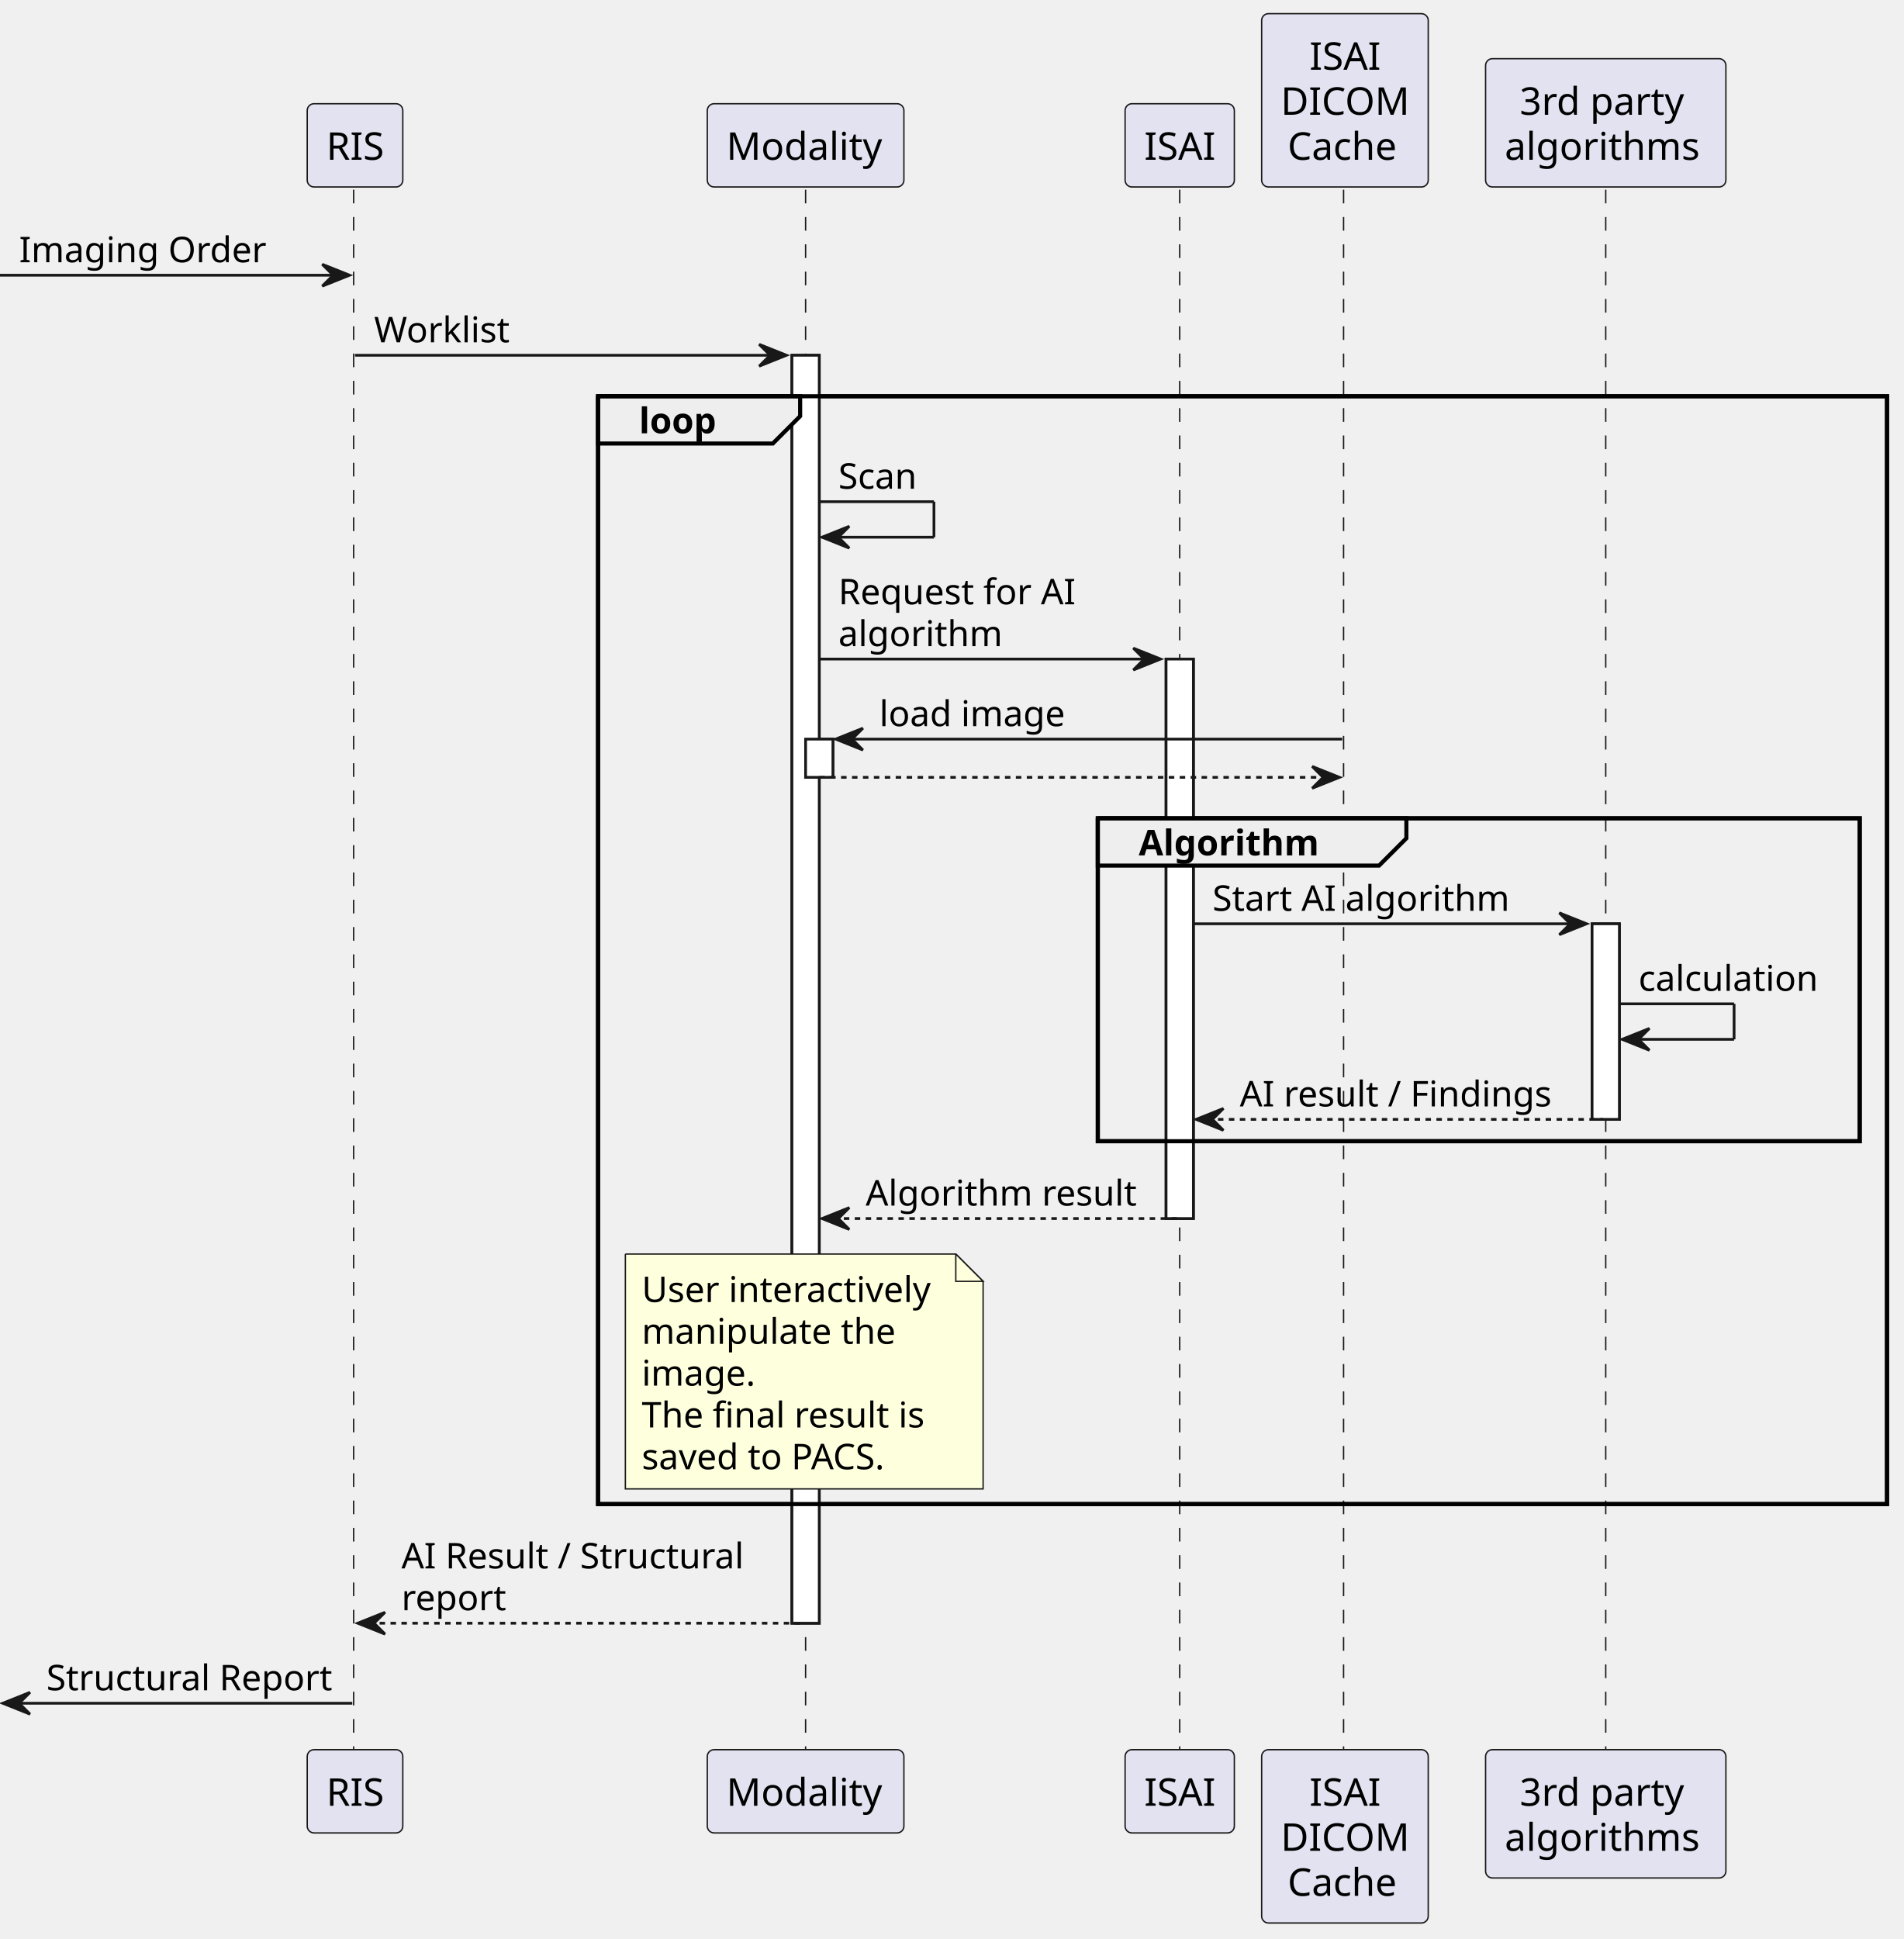
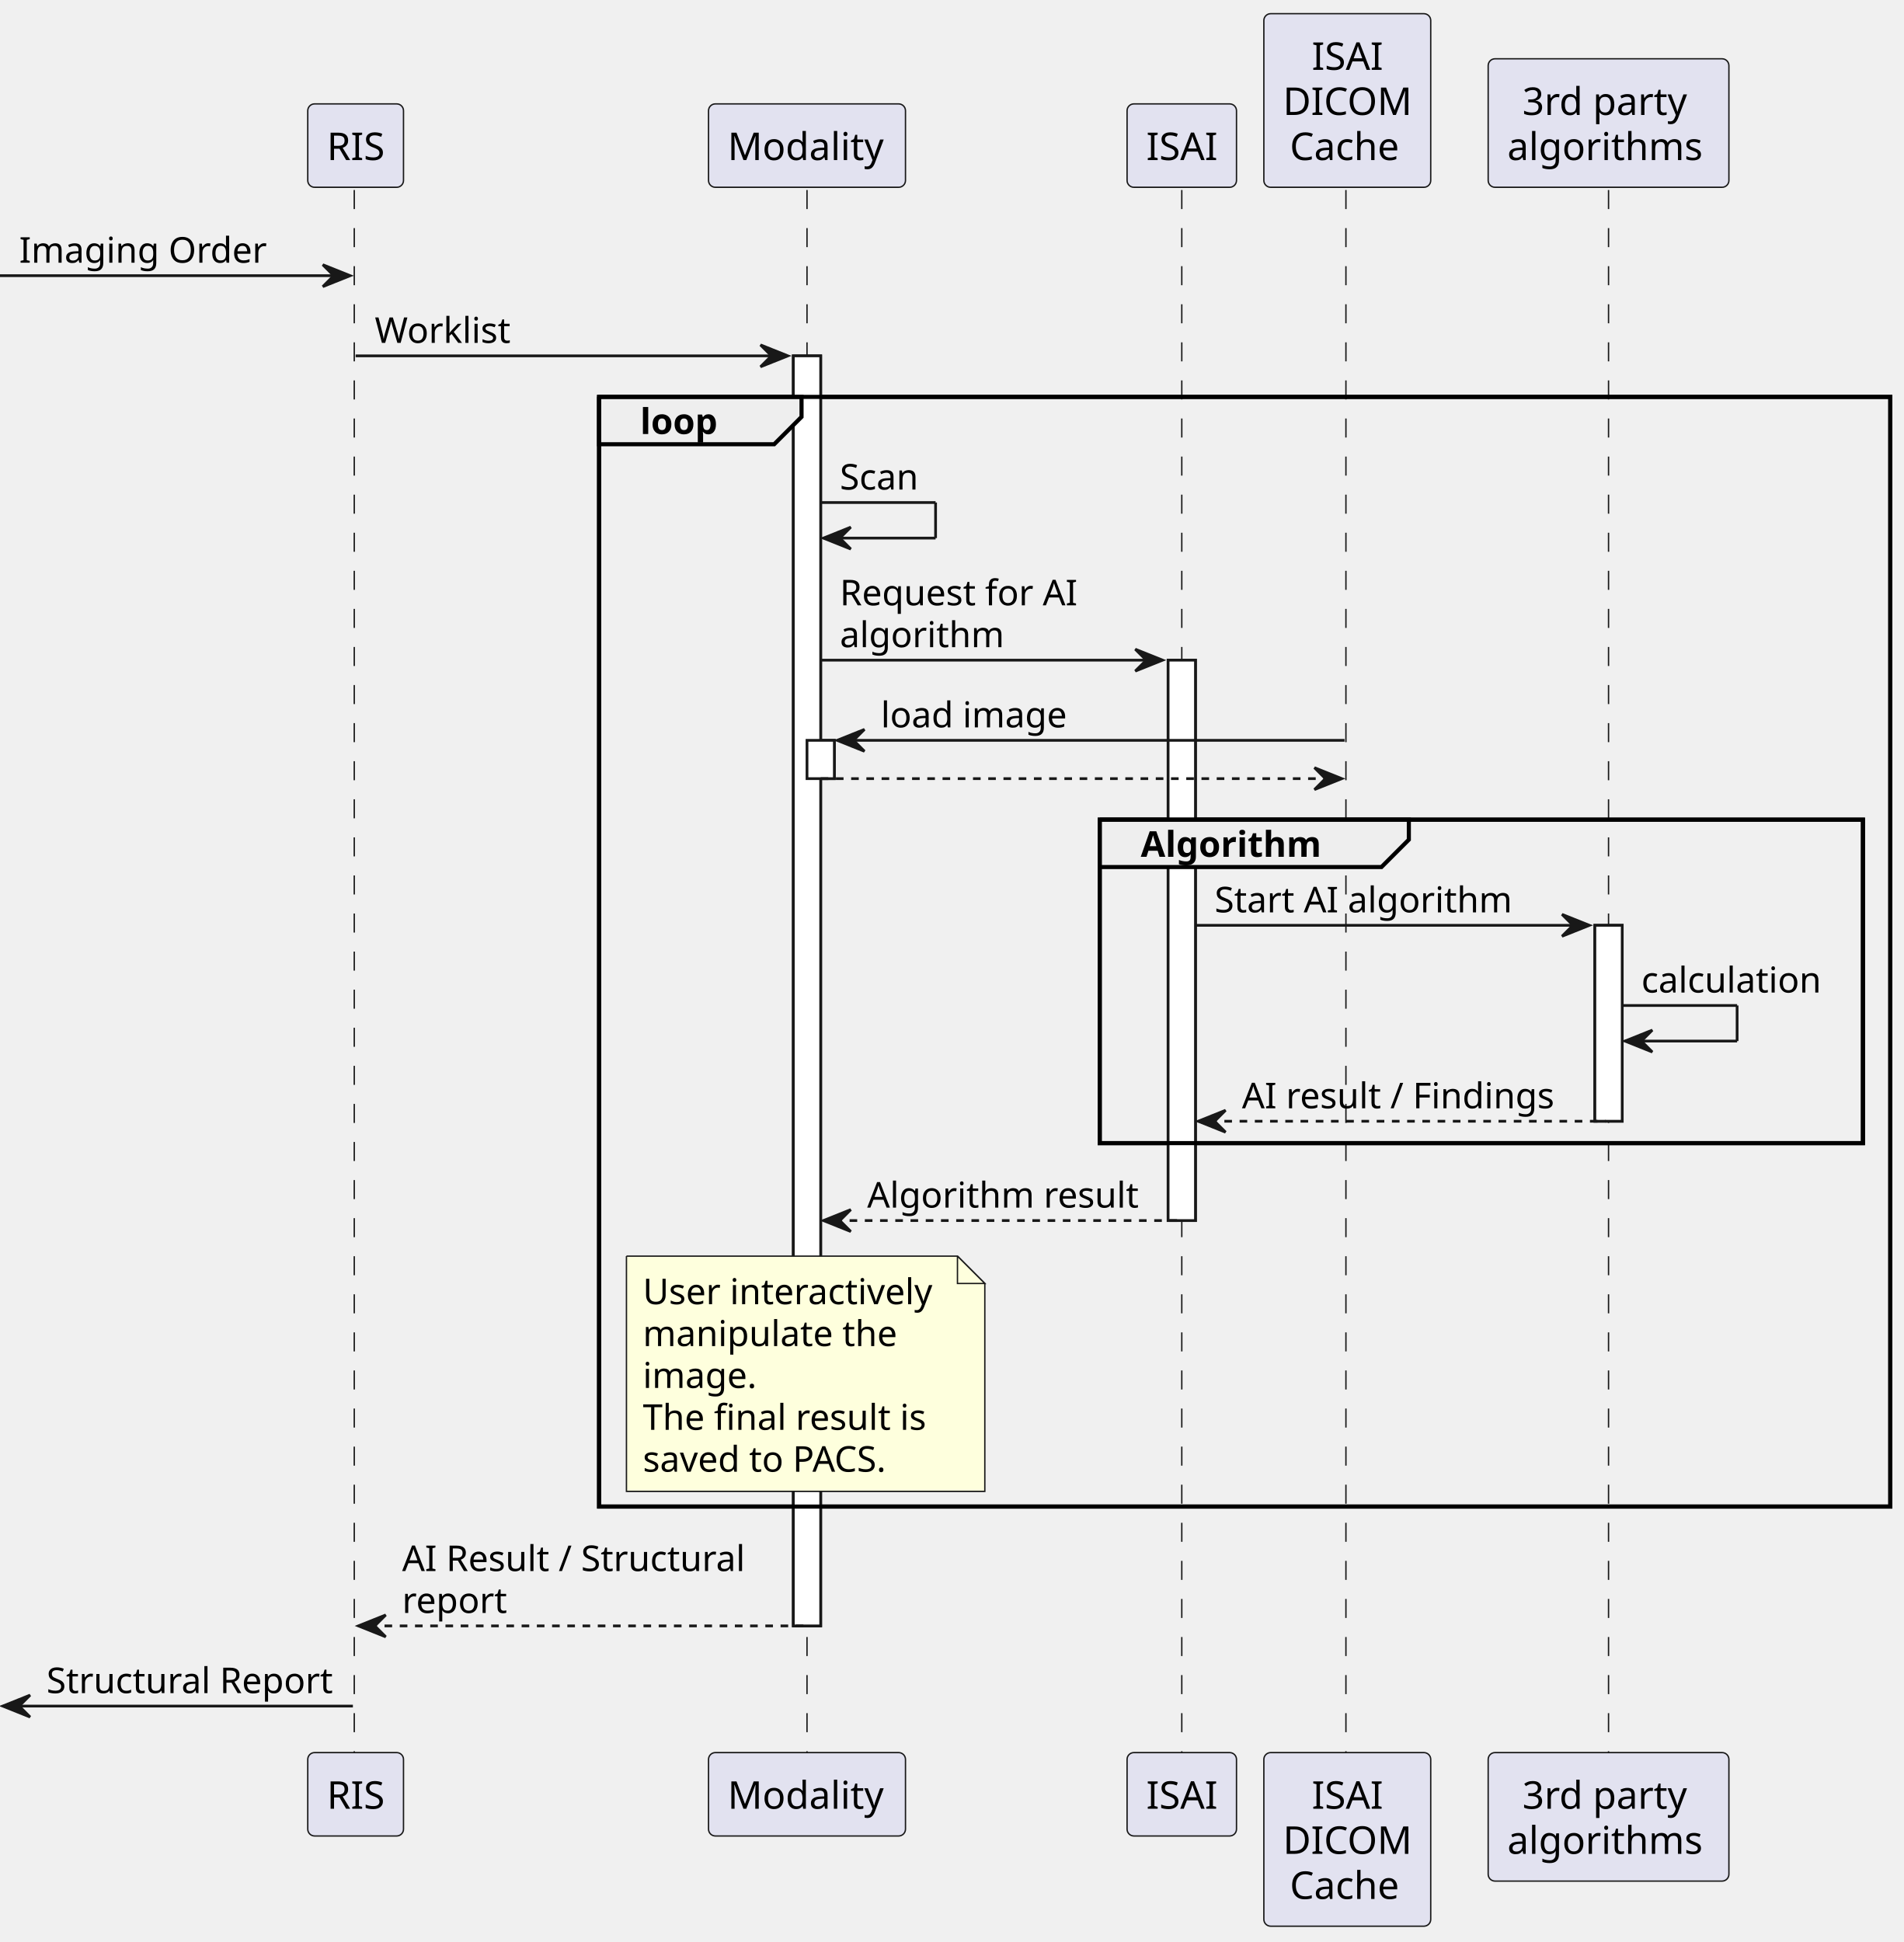
- <svg xmlns="http://www.w3.org/2000/svg" contentStyleType="text/css" height="710px" preserveAspectRatio="none" style="width:697px;height:710px;background:#FFFFFF;" version="1.1" viewBox="0 0 697 710" width="697px" zoomAndPan="magnify">
+ <svg xmlns="http://www.w3.org/2000/svg" contentStyleType="text/css" height="510.058px" preserveAspectRatio="none" style="width:500px;height:510px;background:#FFFFFF;" version="1.1" viewBox="0 0 500 510" width="500.718px" zoomAndPan="magnify">
  <defs />
  <g>
-     <rect fill="#FFFFFF" height="464.279" style="stroke:#181818;stroke-width:1.0;" width="10" x="290" y="130.086" />
-     <rect fill="#FFFFFF" height="14" style="stroke:#181818;stroke-width:1.0;" width="10" x="295" y="270.639" />
-     <rect fill="#FFFFFF" height="204.863" style="stroke:#181818;stroke-width:1.0;" width="10" x="427" y="241.328" />
-     <rect fill="#FFFFFF" height="71.621" style="stroke:#181818;stroke-width:1.0;" width="10" x="583" y="338.26" />
-     <rect height="405.658" style="stroke:#000000;stroke-width:1.5;fill:none;" width="472" x="219" y="145.086" />
-     <rect height="118.242" style="stroke:#000000;stroke-width:1.5;fill:none;" width="279" x="402" y="299.639" />
-     <line style="stroke:#181818;stroke-width:0.5;fill:none;stroke-dasharray:5.0,5.0;" x1="129.5" x2="129.5" y1="69.465" y2="641.676" />
-     <line style="stroke:#181818;stroke-width:0.5;fill:none;stroke-dasharray:5.0,5.0;" x1="295" x2="295" y1="69.465" y2="641.676" />
-     <line style="stroke:#181818;stroke-width:0.5;fill:none;stroke-dasharray:5.0,5.0;" x1="432" x2="432" y1="69.465" y2="641.676" />
-     <line style="stroke:#181818;stroke-width:0.5;fill:none;stroke-dasharray:5.0,5.0;" x1="492" x2="492" y1="69.465" y2="641.676" />
-     <line style="stroke:#181818;stroke-width:0.5;fill:none;stroke-dasharray:5.0,5.0;" x1="588" x2="588" y1="69.465" y2="641.676" />
-     <rect fill="#E2E2F0" height="30.488" rx="2.5" ry="2.5" style="stroke:#181818;stroke-width:0.5;" width="35" x="112.5" y="37.977" />
-     <text fill="#000000" font-family="sans-serif" font-size="14" lengthAdjust="spacing" textLength="21" x="119.5" y="58.512">RIS</text>
-     <rect fill="#E2E2F0" height="30.488" rx="2.5" ry="2.5" style="stroke:#181818;stroke-width:0.5;" width="35" x="112.5" y="640.676" />
-     <text fill="#000000" font-family="sans-serif" font-size="14" lengthAdjust="spacing" textLength="21" x="119.5" y="661.211">RIS</text>
-     <rect fill="#E2E2F0" height="30.488" rx="2.5" ry="2.5" style="stroke:#181818;stroke-width:0.5;" width="72" x="259" y="37.977" />
-     <text fill="#000000" font-family="sans-serif" font-size="14" lengthAdjust="spacing" textLength="58" x="266" y="58.512">Modality</text>
-     <rect fill="#E2E2F0" height="30.488" rx="2.5" ry="2.5" style="stroke:#181818;stroke-width:0.5;" width="72" x="259" y="640.676" />
-     <text fill="#000000" font-family="sans-serif" font-size="14" lengthAdjust="spacing" textLength="58" x="266" y="661.211">Modality</text>
-     <rect fill="#E2E2F0" height="30.488" rx="2.5" ry="2.5" style="stroke:#181818;stroke-width:0.5;" width="40" x="412" y="37.977" />
-     <text fill="#000000" font-family="sans-serif" font-size="14" lengthAdjust="spacing" textLength="26" x="419" y="58.512">ISAI</text>
-     <rect fill="#E2E2F0" height="30.488" rx="2.5" ry="2.5" style="stroke:#181818;stroke-width:0.5;" width="40" x="412" y="640.676" />
-     <text fill="#000000" font-family="sans-serif" font-size="14" lengthAdjust="spacing" textLength="26" x="419" y="661.211">ISAI</text>
-     <rect fill="#E2E2F0" height="63.465" rx="2.5" ry="2.5" style="stroke:#181818;stroke-width:0.5;" width="61" x="462" y="5" />
-     <text fill="#000000" font-family="sans-serif" font-size="14" lengthAdjust="spacing" textLength="26" x="479.5" y="25.535">ISAI</text>
-     <text fill="#000000" font-family="sans-serif" font-size="14" lengthAdjust="spacing" textLength="47" x="469" y="42.023">DICOM</text>
-     <text fill="#000000" font-family="sans-serif" font-size="14" lengthAdjust="spacing" textLength="42" x="471.5" y="58.512">Cache</text>
-     <rect fill="#E2E2F0" height="63.465" rx="2.5" ry="2.5" style="stroke:#181818;stroke-width:0.5;" width="61" x="462" y="640.676" />
-     <text fill="#000000" font-family="sans-serif" font-size="14" lengthAdjust="spacing" textLength="26" x="479.5" y="661.211">ISAI</text>
-     <text fill="#000000" font-family="sans-serif" font-size="14" lengthAdjust="spacing" textLength="47" x="469" y="677.699">DICOM</text>
-     <text fill="#000000" font-family="sans-serif" font-size="14" lengthAdjust="spacing" textLength="42" x="471.5" y="694.188">Cache</text>
-     <rect fill="#E2E2F0" height="46.977" rx="2.5" ry="2.5" style="stroke:#181818;stroke-width:0.5;" width="88" x="544" y="21.488" />
-     <text fill="#000000" font-family="sans-serif" font-size="14" lengthAdjust="spacing" textLength="63" x="556.5" y="42.023">3rd party</text>
-     <text fill="#000000" font-family="sans-serif" font-size="14" lengthAdjust="spacing" textLength="74" x="551" y="58.512">algorithms</text>
-     <rect fill="#E2E2F0" height="46.977" rx="2.5" ry="2.5" style="stroke:#181818;stroke-width:0.5;" width="88" x="544" y="640.676" />
-     <text fill="#000000" font-family="sans-serif" font-size="14" lengthAdjust="spacing" textLength="63" x="556.5" y="661.211">3rd party</text>
-     <text fill="#000000" font-family="sans-serif" font-size="14" lengthAdjust="spacing" textLength="74" x="551" y="677.699">algorithms</text>
-     <rect fill="#FFFFFF" height="464.279" style="stroke:#181818;stroke-width:1.0;" width="10" x="290" y="130.086" />
-     <rect fill="#FFFFFF" height="14" style="stroke:#181818;stroke-width:1.0;" width="10" x="295" y="270.639" />
-     <rect fill="#FFFFFF" height="204.863" style="stroke:#181818;stroke-width:1.0;" width="10" x="427" y="241.328" />
-     <rect fill="#FFFFFF" height="71.621" style="stroke:#181818;stroke-width:1.0;" width="10" x="583" y="338.26" />
-     <polygon fill="#181818" points="118,96.775,128,100.775,118,104.775,122,100.775" style="stroke:#181818;stroke-width:1.0;" />
-     <line style="stroke:#181818;stroke-width:1.0;" x1="0" x2="124" y1="100.775" y2="100.775" />
-     <text fill="#000000" font-family="sans-serif" font-size="13" lengthAdjust="spacing" textLength="90" x="7" y="96.033">Imaging Order</text>
-     <polygon fill="#181818" points="278,126.086,288,130.086,278,134.086,282,130.086" style="stroke:#181818;stroke-width:1.0;" />
-     <line style="stroke:#181818;stroke-width:1.0;" x1="130" x2="284" y1="130.086" y2="130.086" />
-     <text fill="#000000" font-family="sans-serif" font-size="13" lengthAdjust="spacing" textLength="52" x="137" y="125.344">Worklist</text>
-     <path d="M219,145.086 L293,145.086 L293,152.397 L283,162.397 L219,162.397 L219,145.086 " fill="#EEEEEE" style="stroke:#000000;stroke-width:1.5;" />
-     <rect fill="none" height="405.658" style="stroke:#000000;stroke-width:1.5;" width="472" x="219" y="145.086" />
-     <text fill="#000000" font-family="sans-serif" font-size="13" font-weight="bold" lengthAdjust="spacing" textLength="29" x="234" y="158.654">loop</text>
-     <line style="stroke:#181818;stroke-width:1.0;" x1="300" x2="342" y1="183.707" y2="183.707" />
-     <line style="stroke:#181818;stroke-width:1.0;" x1="342" x2="342" y1="183.707" y2="196.707" />
-     <line style="stroke:#181818;stroke-width:1.0;" x1="301" x2="342" y1="196.707" y2="196.707" />
-     <polygon fill="#181818" points="311,192.707,301,196.707,311,200.707,307,196.707" style="stroke:#181818;stroke-width:1.0;" />
-     <text fill="#000000" font-family="sans-serif" font-size="13" lengthAdjust="spacing" textLength="29" x="307" y="178.965">Scan</text>
-     <polygon fill="#181818" points="415,237.328,425,241.328,415,245.328,419,241.328" style="stroke:#181818;stroke-width:1.0;" />
-     <line style="stroke:#181818;stroke-width:1.0;" x1="300" x2="421" y1="241.328" y2="241.328" />
-     <text fill="#000000" font-family="sans-serif" font-size="13" lengthAdjust="spacing" textLength="89" x="307" y="221.275">Request for AI</text>
-     <text fill="#000000" font-family="sans-serif" font-size="13" lengthAdjust="spacing" textLength="61" x="307" y="236.586">algorithm</text>
-     <polygon fill="#181818" points="316,266.639,306,270.639,316,274.639,312,270.639" style="stroke:#181818;stroke-width:1.0;" />
-     <line style="stroke:#181818;stroke-width:1.0;" x1="310" x2="491.5" y1="270.639" y2="270.639" />
-     <text fill="#000000" font-family="sans-serif" font-size="13" lengthAdjust="spacing" textLength="69" x="322" y="265.897">load image</text>
-     <polygon fill="#181818" points="480.5,280.639,490.5,284.639,480.5,288.639,484.5,284.639" style="stroke:#181818;stroke-width:1.0;" />
-     <line style="stroke:#181818;stroke-width:1.0;stroke-dasharray:2.0,2.0;" x1="300" x2="486.5" y1="284.639" y2="284.639" />
-     <path d="M402,299.639 L515,299.639 L515,306.949 L505,316.949 L402,316.949 L402,299.639 " fill="#EEEEEE" style="stroke:#000000;stroke-width:1.5;" />
-     <rect fill="none" height="118.242" style="stroke:#000000;stroke-width:1.5;" width="279" x="402" y="299.639" />
-     <text fill="#000000" font-family="sans-serif" font-size="13" font-weight="bold" lengthAdjust="spacing" textLength="68" x="417" y="313.207">Algorithm</text>
-     <polygon fill="#181818" points="571,334.26,581,338.26,571,342.26,575,338.26" style="stroke:#181818;stroke-width:1.0;" />
-     <line style="stroke:#181818;stroke-width:1.0;" x1="437" x2="577" y1="338.26" y2="338.26" />
-     <text fill="#000000" font-family="sans-serif" font-size="13" lengthAdjust="spacing" textLength="111" x="444" y="333.518">Start AI algorithm</text>
-     <line style="stroke:#181818;stroke-width:1.0;" x1="593" x2="635" y1="367.57" y2="367.57" />
-     <line style="stroke:#181818;stroke-width:1.0;" x1="635" x2="635" y1="367.57" y2="380.57" />
-     <line style="stroke:#181818;stroke-width:1.0;" x1="594" x2="635" y1="380.57" y2="380.57" />
-     <polygon fill="#181818" points="604,376.57,594,380.57,604,384.57,600,380.57" style="stroke:#181818;stroke-width:1.0;" />
-     <text fill="#000000" font-family="sans-serif" font-size="13" lengthAdjust="spacing" textLength="69" x="600" y="362.828">calculation</text>
-     <polygon fill="#181818" points="448,405.881,438,409.881,448,413.881,444,409.881" style="stroke:#181818;stroke-width:1.0;" />
-     <line style="stroke:#181818;stroke-width:1.0;stroke-dasharray:2.0,2.0;" x1="442" x2="587" y1="409.881" y2="409.881" />
-     <text fill="#000000" font-family="sans-serif" font-size="13" lengthAdjust="spacing" textLength="122" x="454" y="405.139">AI result / Findings</text>
-     <polygon fill="#181818" points="311,442.191,301,446.191,311,450.191,307,446.191" style="stroke:#181818;stroke-width:1.0;" />
-     <line style="stroke:#181818;stroke-width:1.0;stroke-dasharray:2.0,2.0;" x1="305" x2="431" y1="446.191" y2="446.191" />
-     <text fill="#000000" font-family="sans-serif" font-size="13" lengthAdjust="spacing" textLength="103" x="317" y="441.449">Algorithm result</text>
-     <path d="M229,459.191 L229,545.191 L360,545.191 L360,469.191 L350,459.191 L229,459.191 " fill="#FEFFDD" style="stroke:#181818;stroke-width:0.5;" />
-     <path d="M350,459.191 L350,469.191 L360,469.191 L350,459.191 " fill="#FEFFDD" style="stroke:#181818;stroke-width:0.5;" />
-     <text fill="#000000" font-family="sans-serif" font-size="13" lengthAdjust="spacing" textLength="109" x="235" y="476.76">User interactively</text>
-     <text fill="#000000" font-family="sans-serif" font-size="13" lengthAdjust="spacing" textLength="94" x="235" y="492.07">manipulate the</text>
-     <text fill="#000000" font-family="sans-serif" font-size="13" lengthAdjust="spacing" textLength="42" x="235" y="507.381">image.</text>
-     <text fill="#000000" font-family="sans-serif" font-size="13" lengthAdjust="spacing" textLength="110" x="235" y="522.691">The final result is</text>
-     <text fill="#000000" font-family="sans-serif" font-size="13" lengthAdjust="spacing" textLength="93" x="235" y="538.002">saved to PACS.</text>
-     <polygon fill="#181818" points="141,590.365,131,594.365,141,598.365,137,594.365" style="stroke:#181818;stroke-width:1.0;" />
-     <line style="stroke:#181818;stroke-width:1.0;stroke-dasharray:2.0,2.0;" x1="135" x2="294" y1="594.365" y2="594.365" />
-     <text fill="#000000" font-family="sans-serif" font-size="13" lengthAdjust="spacing" textLength="132" x="147" y="574.312">AI Result / Structural</text>
-     <text fill="#000000" font-family="sans-serif" font-size="13" lengthAdjust="spacing" textLength="38" x="147" y="589.623">report</text>
-     <polygon fill="#181818" points="11,619.676,1,623.676,11,627.676,7,623.676" style="stroke:#181818;stroke-width:1.0;" />
-     <line style="stroke:#181818;stroke-width:1.0;" x1="5" x2="129" y1="623.676" y2="623.676" />
-     <text fill="#000000" font-family="sans-serif" font-size="13" lengthAdjust="spacing" textLength="106" x="17" y="618.934">Structural Report</text>
+     <rect fill="#FFFFFF" height="333.534" style="stroke:#181818;stroke-width:0.718;" width="7.184" x="208.333" y="93.453" />
+     <rect fill="#FFFFFF" height="10.057" style="stroke:#181818;stroke-width:0.718;" width="7.184" x="211.925" y="194.424" />
+     <rect fill="#FFFFFF" height="147.172" style="stroke:#181818;stroke-width:0.718;" width="7.184" x="306.753" y="173.368" />
+     <rect fill="#FFFFFF" height="51.452" style="stroke:#181818;stroke-width:0.718;" width="7.184" x="418.822" y="243.003" />
+     <rect height="291.421" style="stroke:#000000;stroke-width:1.078;fill:none;" width="339.08" x="157.328" y="104.228" />
+     <rect height="84.944" style="stroke:#000000;stroke-width:1.078;fill:none;" width="200.431" x="288.793" y="215.258" />
+     <line style="stroke:#181818;stroke-width:0.359;fill:none;stroke-dasharray:5.0,5.0;" x1="93.032" x2="93.032" y1="49.903" y2="460.974" />
+     <line style="stroke:#181818;stroke-width:0.359;fill:none;stroke-dasharray:5.0,5.0;" x1="211.925" x2="211.925" y1="49.903" y2="460.974" />
+     <line style="stroke:#181818;stroke-width:0.359;fill:none;stroke-dasharray:5.0,5.0;" x1="310.345" x2="310.345" y1="49.903" y2="460.974" />
+     <line style="stroke:#181818;stroke-width:0.359;fill:none;stroke-dasharray:5.0,5.0;" x1="353.448" x2="353.448" y1="49.903" y2="460.974" />
+     <line style="stroke:#181818;stroke-width:0.359;fill:none;stroke-dasharray:5.0,5.0;" x1="422.414" x2="422.414" y1="49.903" y2="460.974" />
+     <rect fill="#E2E2F0" height="21.902" rx="1.796" ry="1.796" style="stroke:#181818;stroke-width:0.359;" width="25.144" x="80.819" y="27.282" />
+     <text fill="#000000" font-family="sans-serif" font-size="10.057" lengthAdjust="spacing" textLength="15.086" x="85.848" y="42.034">RIS</text>
+     <rect fill="#E2E2F0" height="21.902" rx="1.796" ry="1.796" style="stroke:#181818;stroke-width:0.359;" width="25.144" x="80.819" y="460.256" />
+     <text fill="#000000" font-family="sans-serif" font-size="10.057" lengthAdjust="spacing" textLength="15.086" x="85.848" y="475.008">RIS</text>
+     <rect fill="#E2E2F0" height="21.902" rx="1.796" ry="1.796" style="stroke:#181818;stroke-width:0.359;" width="51.724" x="186.063" y="27.282" />
+     <text fill="#000000" font-family="sans-serif" font-size="10.057" lengthAdjust="spacing" textLength="41.667" x="191.092" y="42.034">Modality</text>
+     <rect fill="#E2E2F0" height="21.902" rx="1.796" ry="1.796" style="stroke:#181818;stroke-width:0.359;" width="51.724" x="186.063" y="460.256" />
+     <text fill="#000000" font-family="sans-serif" font-size="10.057" lengthAdjust="spacing" textLength="41.667" x="191.092" y="475.008">Modality</text>
+     <rect fill="#E2E2F0" height="21.902" rx="1.796" ry="1.796" style="stroke:#181818;stroke-width:0.359;" width="28.736" x="295.977" y="27.282" />
+     <text fill="#000000" font-family="sans-serif" font-size="10.057" lengthAdjust="spacing" textLength="18.678" x="301.006" y="42.034">ISAI</text>
+     <rect fill="#E2E2F0" height="21.902" rx="1.796" ry="1.796" style="stroke:#181818;stroke-width:0.359;" width="28.736" x="295.977" y="460.256" />
+     <text fill="#000000" font-family="sans-serif" font-size="10.057" lengthAdjust="spacing" textLength="18.678" x="301.006" y="475.008">ISAI</text>
+     <rect fill="#E2E2F0" height="45.593" rx="1.796" ry="1.796" style="stroke:#181818;stroke-width:0.359;" width="43.822" x="331.897" y="3.592" />
+     <text fill="#000000" font-family="sans-serif" font-size="10.057" lengthAdjust="spacing" textLength="18.678" x="344.468" y="18.344">ISAI</text>
+     <text fill="#000000" font-family="sans-serif" font-size="10.057" lengthAdjust="spacing" textLength="33.764" x="336.925" y="30.189">DICOM</text>
+     <text fill="#000000" font-family="sans-serif" font-size="10.057" lengthAdjust="spacing" textLength="30.172" x="338.721" y="42.034">Cache</text>
+     <rect fill="#E2E2F0" height="45.593" rx="1.796" ry="1.796" style="stroke:#181818;stroke-width:0.359;" width="43.822" x="331.897" y="460.256" />
+     <text fill="#000000" font-family="sans-serif" font-size="10.057" lengthAdjust="spacing" textLength="18.678" x="344.468" y="475.008">ISAI</text>
+     <text fill="#000000" font-family="sans-serif" font-size="10.057" lengthAdjust="spacing" textLength="33.764" x="336.925" y="486.853">DICOM</text>
+     <text fill="#000000" font-family="sans-serif" font-size="10.057" lengthAdjust="spacing" textLength="30.172" x="338.721" y="498.698">Cache</text>
+     <rect fill="#E2E2F0" height="33.748" rx="1.796" ry="1.796" style="stroke:#181818;stroke-width:0.359;" width="63.218" x="390.805" y="15.437" />
+     <text fill="#000000" font-family="sans-serif" font-size="10.057" lengthAdjust="spacing" textLength="45.259" x="399.784" y="30.189">3rd party</text>
+     <text fill="#000000" font-family="sans-serif" font-size="10.057" lengthAdjust="spacing" textLength="53.161" x="395.833" y="42.034">algorithms</text>
+     <rect fill="#E2E2F0" height="33.748" rx="1.796" ry="1.796" style="stroke:#181818;stroke-width:0.359;" width="63.218" x="390.805" y="460.256" />
+     <text fill="#000000" font-family="sans-serif" font-size="10.057" lengthAdjust="spacing" textLength="45.259" x="399.784" y="475.008">3rd party</text>
+     <text fill="#000000" font-family="sans-serif" font-size="10.057" lengthAdjust="spacing" textLength="53.161" x="395.833" y="486.853">algorithms</text>
+     <rect fill="#FFFFFF" height="333.534" style="stroke:#181818;stroke-width:0.718;" width="7.184" x="208.333" y="93.453" />
+     <rect fill="#FFFFFF" height="10.057" style="stroke:#181818;stroke-width:0.718;" width="7.184" x="211.925" y="194.424" />
+     <rect fill="#FFFFFF" height="147.172" style="stroke:#181818;stroke-width:0.718;" width="7.184" x="306.753" y="173.368" />
+     <rect fill="#FFFFFF" height="51.452" style="stroke:#181818;stroke-width:0.718;" width="7.184" x="418.822" y="243.003" />
+     <polygon fill="#181818" points="84.77,69.523,91.954,72.396,84.77,75.27,87.644,72.396" style="stroke:#181818;stroke-width:0.718;" />
+     <line style="stroke:#181818;stroke-width:0.718;" x1="0" x2="89.081" y1="72.396" y2="72.396" />
+     <text fill="#000000" font-family="sans-serif" font-size="9.339" lengthAdjust="spacing" textLength="64.655" x="5.029" y="68.989">Imaging Order</text>
+     <polygon fill="#181818" points="199.713,90.579,206.897,93.453,199.713,96.326,202.586,93.453" style="stroke:#181818;stroke-width:0.718;" />
+     <line style="stroke:#181818;stroke-width:0.718;" x1="93.391" x2="204.023" y1="93.453" y2="93.453" />
+     <text fill="#000000" font-family="sans-serif" font-size="9.339" lengthAdjust="spacing" textLength="37.356" x="98.419" y="90.046">Worklist</text>
+     <path d="M157.328,104.228 L210.488,104.228 L210.488,109.48 L203.305,116.664 L157.328,116.664 L157.328,104.228 " fill="#EEEEEE" style="stroke:#000000;stroke-width:1.078;" />
+     <rect fill="none" height="291.421" style="stroke:#000000;stroke-width:1.078;" width="339.08" x="157.328" y="104.228" />
+     <text fill="#000000" font-family="sans-serif" font-size="9.339" font-weight="bold" lengthAdjust="spacing" textLength="20.833" x="168.103" y="113.976">loop</text>
+     <line style="stroke:#181818;stroke-width:0.718;" x1="215.517" x2="245.69" y1="131.973" y2="131.973" />
+     <line style="stroke:#181818;stroke-width:0.718;" x1="245.69" x2="245.69" y1="131.973" y2="141.312" />
+     <line style="stroke:#181818;stroke-width:0.718;" x1="216.236" x2="245.69" y1="141.312" y2="141.312" />
+     <polygon fill="#181818" points="223.419,138.439,216.236,141.312,223.419,144.186,220.546,141.312" style="stroke:#181818;stroke-width:0.718;" />
+     <text fill="#000000" font-family="sans-serif" font-size="9.339" lengthAdjust="spacing" textLength="20.833" x="220.546" y="128.567">Scan</text>
+     <polygon fill="#181818" points="298.132,170.494,305.316,173.368,298.132,176.242,301.006,173.368" style="stroke:#181818;stroke-width:0.718;" />
+     <line style="stroke:#181818;stroke-width:0.718;" x1="215.517" x2="302.442" y1="173.368" y2="173.368" />
+     <text fill="#000000" font-family="sans-serif" font-size="9.339" lengthAdjust="spacing" textLength="63.937" x="220.546" y="158.962">Request for AI</text>
+     <text fill="#000000" font-family="sans-serif" font-size="9.339" lengthAdjust="spacing" textLength="43.822" x="220.546" y="169.961">algorithm</text>
+     <polygon fill="#181818" points="227.012,191.551,219.828,194.424,227.012,197.298,224.138,194.424" style="stroke:#181818;stroke-width:0.718;" />
+     <line style="stroke:#181818;stroke-width:0.718;" x1="222.701" x2="353.089" y1="194.424" y2="194.424" />
+     <text fill="#000000" font-family="sans-serif" font-size="9.339" lengthAdjust="spacing" textLength="49.569" x="231.322" y="191.018">load image</text>
+     <polygon fill="#181818" points="345.187,201.608,352.371,204.482,345.187,207.355,348.06,204.482" style="stroke:#181818;stroke-width:0.718;" />
+     <line style="stroke:#181818;stroke-width:0.718;stroke-dasharray:2.0,2.0;" x1="215.517" x2="349.497" y1="204.482" y2="204.482" />
+     <path d="M288.793,215.258 L369.971,215.258 L369.971,220.51 L362.787,227.693 L288.793,227.693 L288.793,215.258 " fill="#EEEEEE" style="stroke:#000000;stroke-width:1.078;" />
+     <rect fill="none" height="84.944" style="stroke:#000000;stroke-width:1.078;" width="200.431" x="288.793" y="215.258" />
+     <text fill="#000000" font-family="sans-serif" font-size="9.339" font-weight="bold" lengthAdjust="spacing" textLength="48.851" x="299.569" y="225.005">Algorithm</text>
+     <polygon fill="#181818" points="410.201,240.129,417.385,243.003,410.201,245.876,413.075,243.003" style="stroke:#181818;stroke-width:0.718;" />
+     <line style="stroke:#181818;stroke-width:0.718;" x1="313.937" x2="414.512" y1="243.003" y2="243.003" />
+     <text fill="#000000" font-family="sans-serif" font-size="9.339" lengthAdjust="spacing" textLength="79.741" x="318.966" y="239.596">Start AI algorithm</text>
+     <line style="stroke:#181818;stroke-width:0.718;" x1="426.006" x2="456.178" y1="264.059" y2="264.059" />
+     <line style="stroke:#181818;stroke-width:0.718;" x1="456.178" x2="456.178" y1="264.059" y2="273.398" />
+     <line style="stroke:#181818;stroke-width:0.718;" x1="426.724" x2="456.178" y1="273.398" y2="273.398" />
+     <polygon fill="#181818" points="433.908,270.525,426.724,273.398,433.908,276.272,431.034,273.398" style="stroke:#181818;stroke-width:0.718;" />
+     <text fill="#000000" font-family="sans-serif" font-size="9.339" lengthAdjust="spacing" textLength="49.569" x="431.034" y="260.652">calculation</text>
+     <polygon fill="#181818" points="321.839,291.581,314.655,294.455,321.839,297.328,318.966,294.455" style="stroke:#181818;stroke-width:0.718;" />
+     <line style="stroke:#181818;stroke-width:0.718;stroke-dasharray:2.0,2.0;" x1="317.529" x2="421.695" y1="294.455" y2="294.455" />
+     <text fill="#000000" font-family="sans-serif" font-size="9.339" lengthAdjust="spacing" textLength="87.644" x="326.149" y="291.048">AI result / Findings</text>
+     <polygon fill="#181818" points="223.419,317.666,216.236,320.54,223.419,323.413,220.546,320.54" style="stroke:#181818;stroke-width:0.718;" />
+     <line style="stroke:#181818;stroke-width:0.718;stroke-dasharray:2.0,2.0;" x1="219.109" x2="309.626" y1="320.54" y2="320.54" />
+     <text fill="#000000" font-family="sans-serif" font-size="9.339" lengthAdjust="spacing" textLength="73.994" x="227.73" y="317.133">Algorithm result</text>
+     <path d="M164.512,329.879 L164.512,391.661 L258.621,391.661 L258.621,337.063 L251.437,329.879 L164.512,329.879 " fill="#FEFFDD" style="stroke:#181818;stroke-width:0.359;" />
+     <path d="M251.437,329.879 L251.437,337.063 L258.621,337.063 L251.437,329.879 " fill="#FEFFDD" style="stroke:#181818;stroke-width:0.359;" />
+     <text fill="#000000" font-family="sans-serif" font-size="9.339" lengthAdjust="spacing" textLength="78.305" x="168.822" y="342.5">User interactively</text>
+     <text fill="#000000" font-family="sans-serif" font-size="9.339" lengthAdjust="spacing" textLength="67.529" x="168.822" y="353.499">manipulate the</text>
+     <text fill="#000000" font-family="sans-serif" font-size="9.339" lengthAdjust="spacing" textLength="30.172" x="168.822" y="364.498">image.</text>
+     <text fill="#000000" font-family="sans-serif" font-size="9.339" lengthAdjust="spacing" textLength="79.023" x="168.822" y="375.497">The final result is</text>
+     <text fill="#000000" font-family="sans-serif" font-size="9.339" lengthAdjust="spacing" textLength="66.81" x="168.822" y="386.496">saved to PACS.</text>
+     <polygon fill="#181818" points="101.293,424.113,94.109,426.986,101.293,429.86,98.419,426.986" style="stroke:#181818;stroke-width:0.718;" />
+     <line style="stroke:#181818;stroke-width:0.718;stroke-dasharray:2.0,2.0;" x1="96.983" x2="211.207" y1="426.986" y2="426.986" />
+     <text fill="#000000" font-family="sans-serif" font-size="9.339" lengthAdjust="spacing" textLength="94.828" x="105.603" y="412.581">AI Result / Structural</text>
+     <text fill="#000000" font-family="sans-serif" font-size="9.339" lengthAdjust="spacing" textLength="27.299" x="105.603" y="423.58">report</text>
+     <polygon fill="#181818" points="7.902,445.169,0.718,448.043,7.902,450.916,5.029,448.043" style="stroke:#181818;stroke-width:0.718;" />
+     <line style="stroke:#181818;stroke-width:0.718;" x1="3.592" x2="92.672" y1="448.043" y2="448.043" />
+     <text fill="#000000" font-family="sans-serif" font-size="9.339" lengthAdjust="spacing" textLength="76.149" x="12.213" y="444.636">Structural Report</text>
  </g>
</svg>
